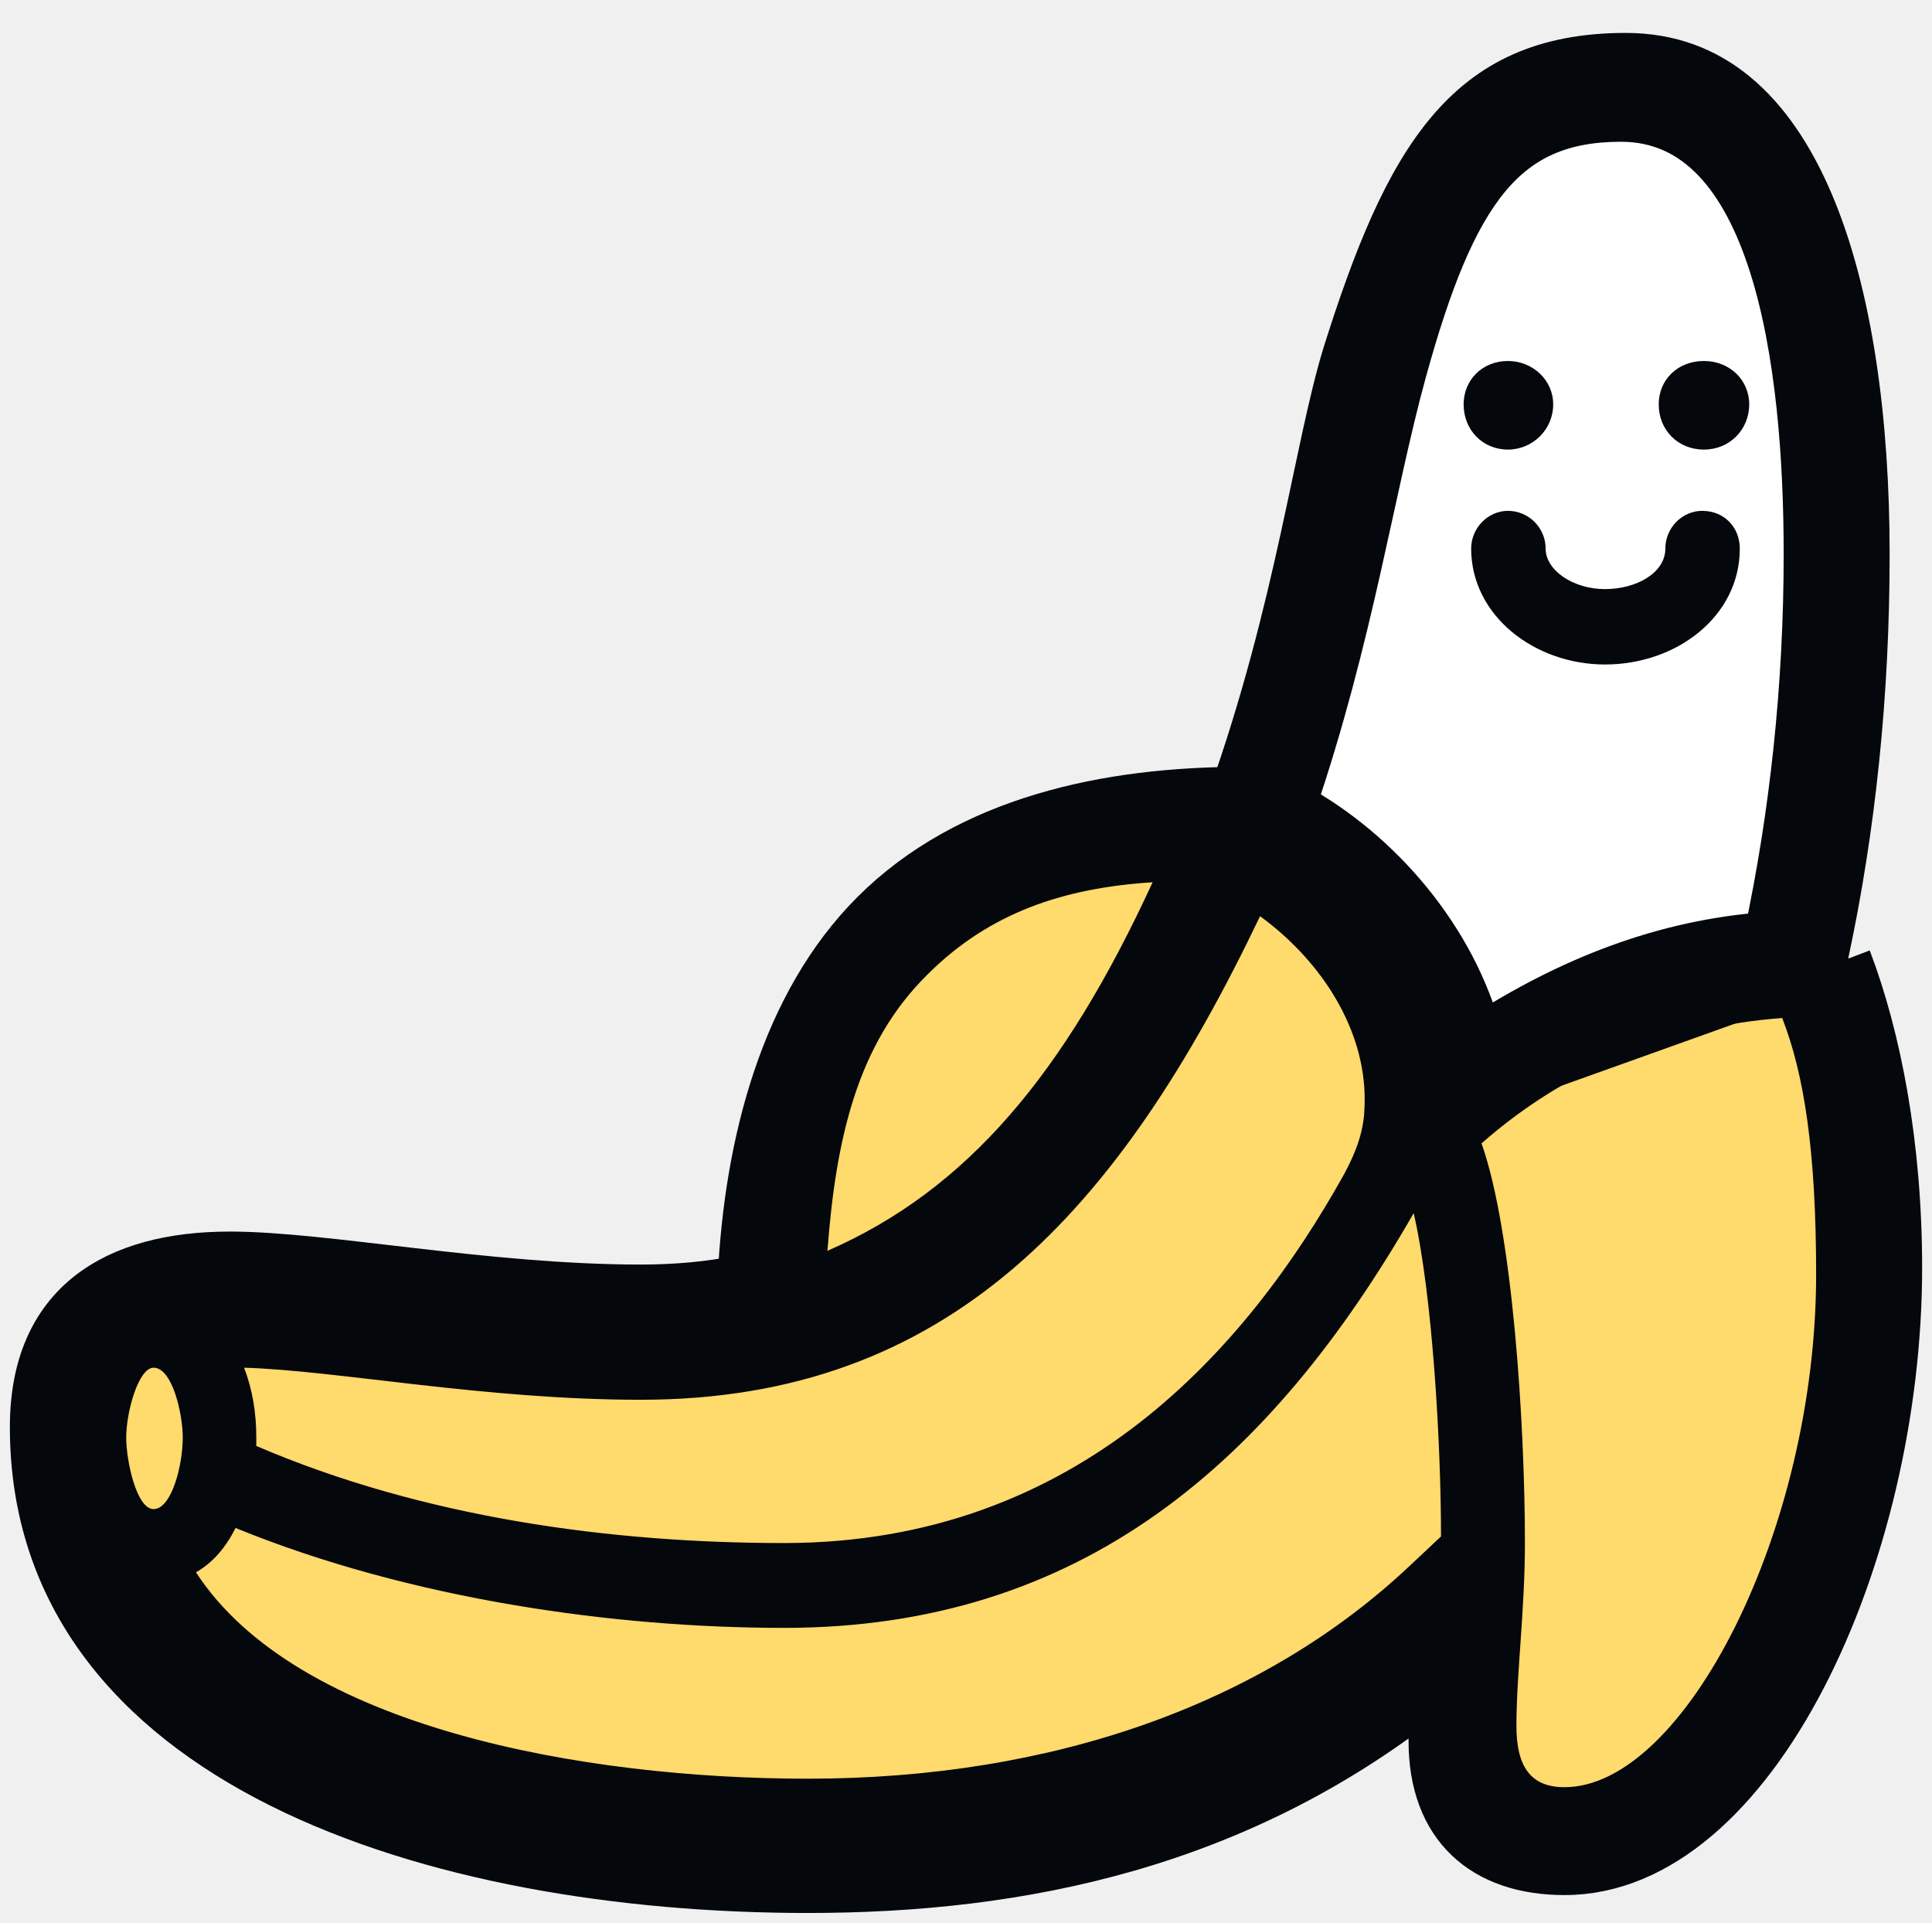
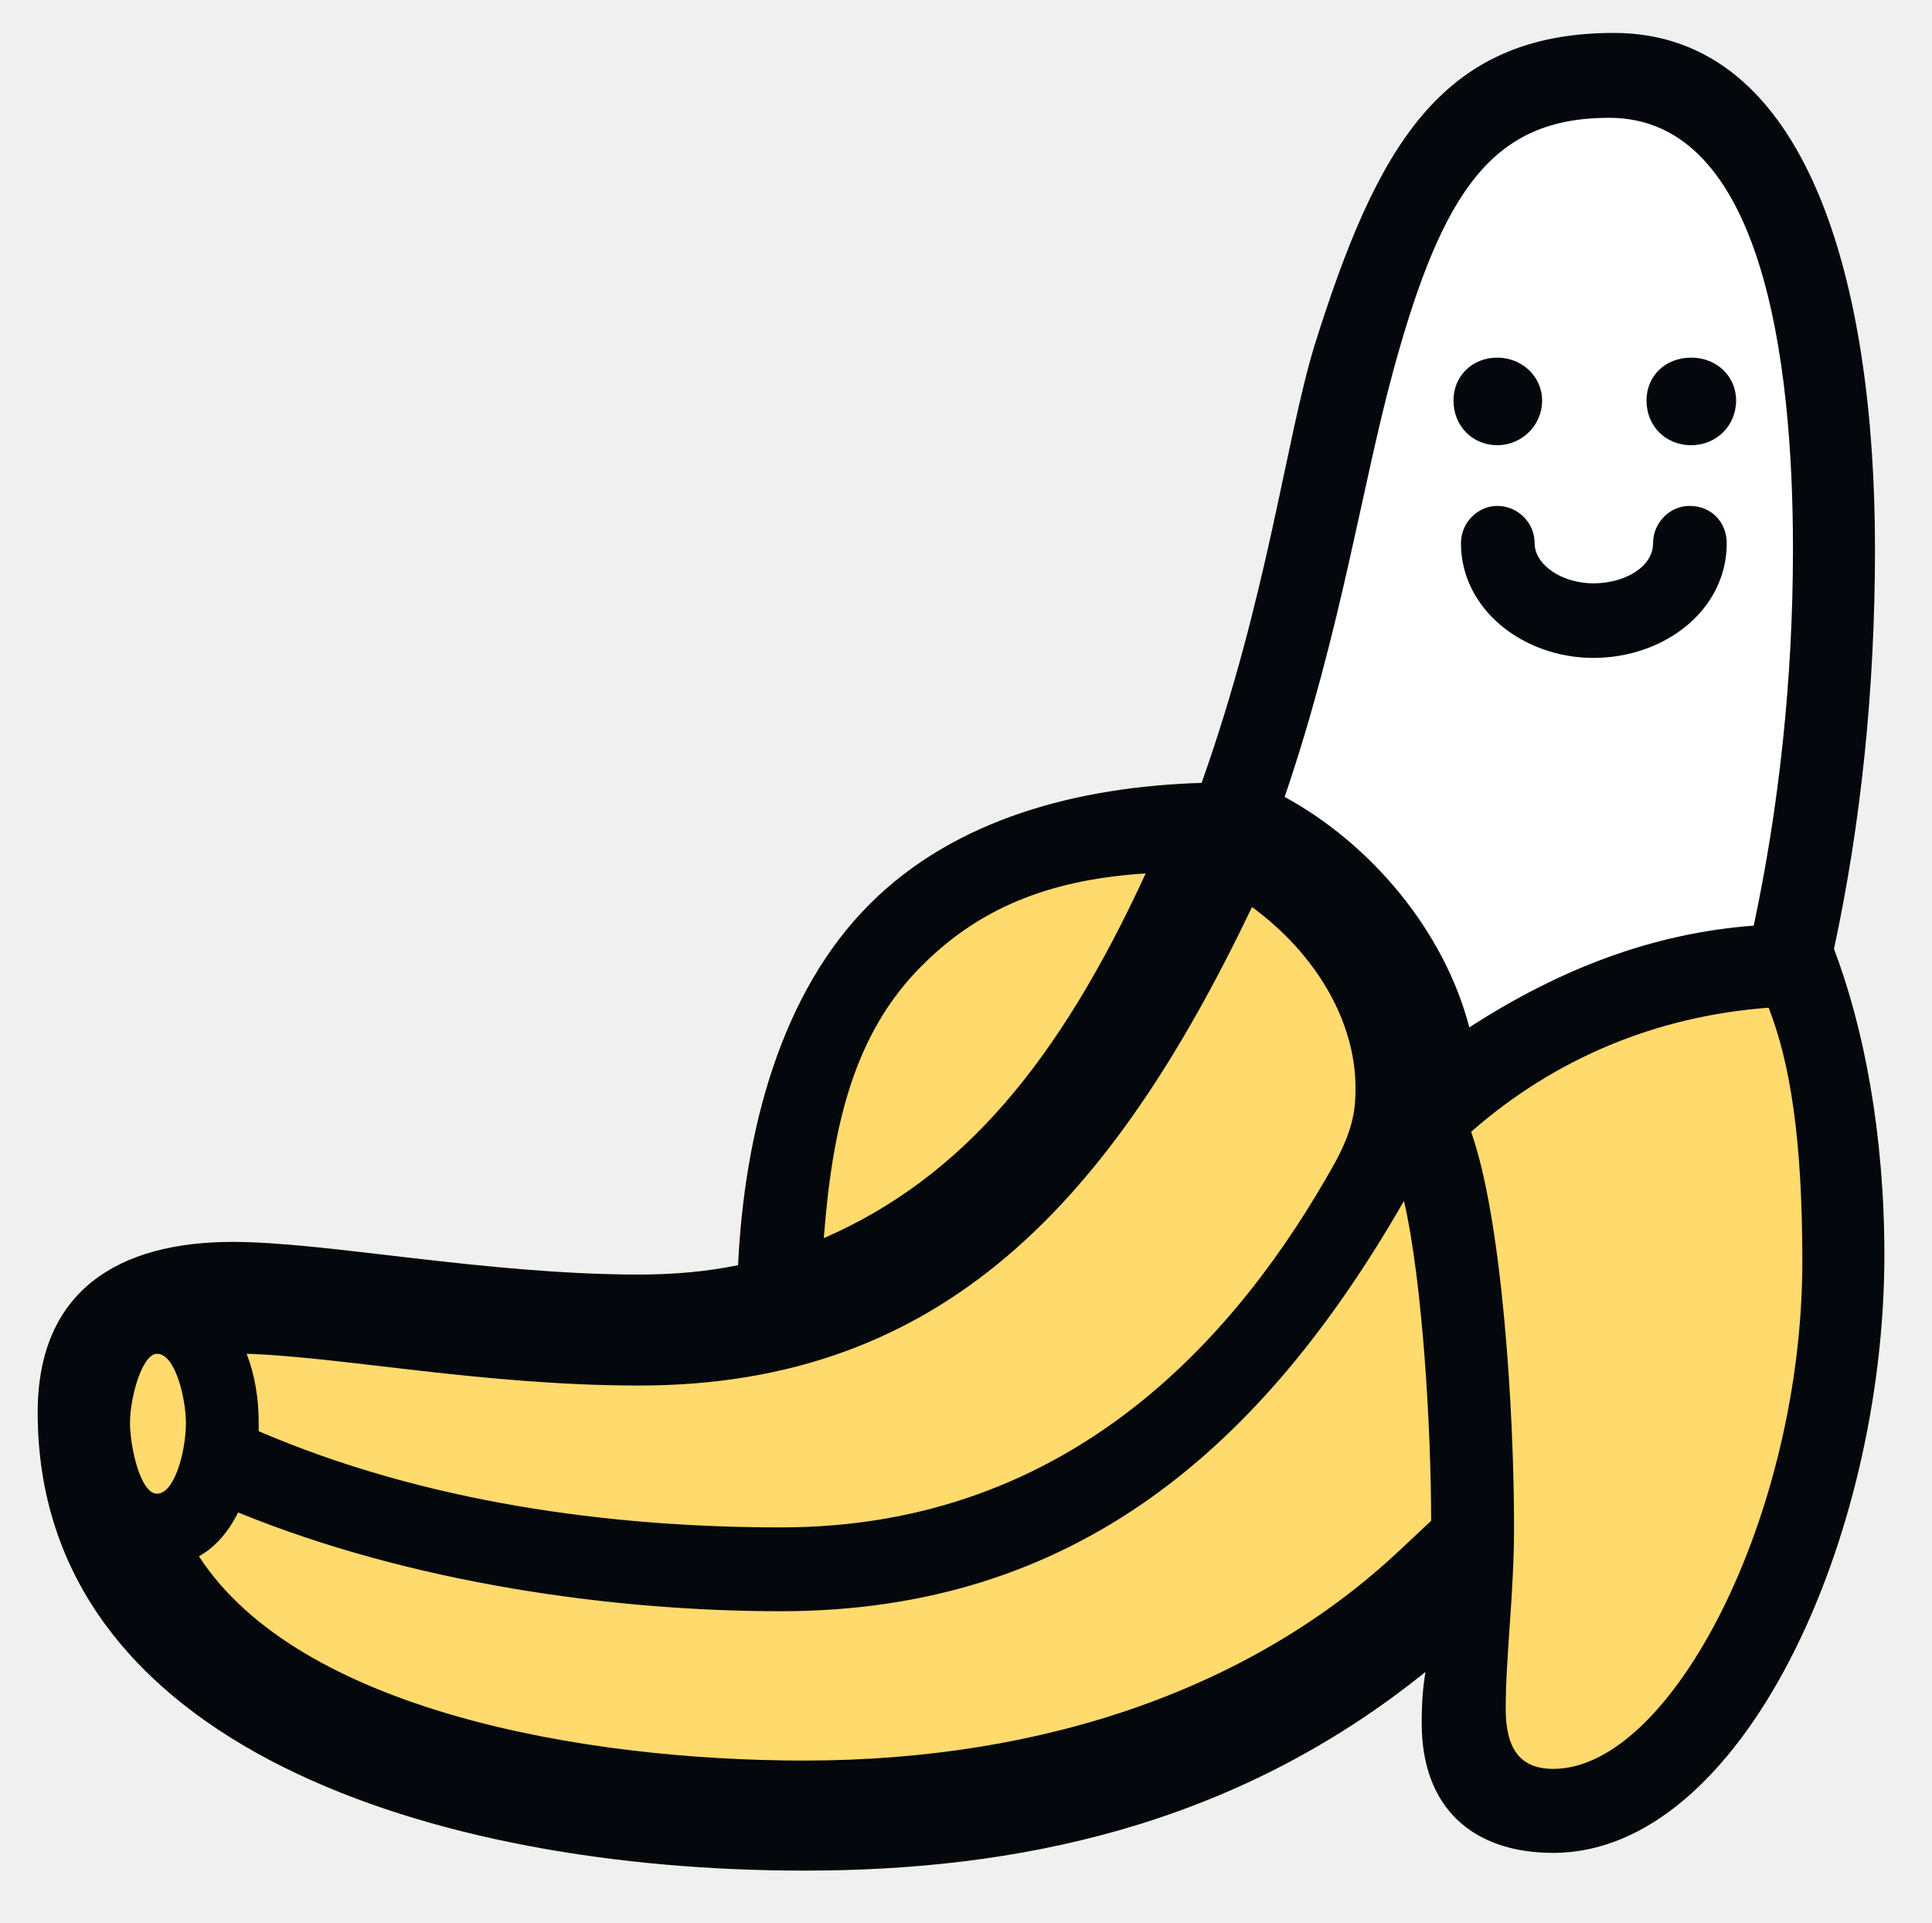
<svg xmlns="http://www.w3.org/2000/svg" id="Layer_1" data-name="Layer 1" viewBox="-1.0 -1.0 58.693 58.407">
  <defs>
    <style>
      .cls-1 {
-           stroke: #04070b;
-           stroke-width: 1.4;
-           stroke-linejoin: round;
        fill: #FFDA6C;
      }

      .cls-2 {
-           stroke: #04070b;
-           stroke-width: 1.4;
-           stroke-linejoin: round;
        fill: #fff;
      }

      .cls-3 {
        fill: #04070b;
      }
    </style>
  </defs>
-   <path class="cls-1" d="M55.147,28.118l-12.799,4.581-5.612-9.706c-4.094,0-8.332.887-11.195,3.751-2.72,2.72-3.837,6.929-4.038,11.081-.973.2-2.004.286-3.035.286-4.695,0-9.592-1.002-12.484-1.002C2.491,37.109-0,38.598-0,42.348-0,52.599,12.226,56.407,23.536,56.407c6.443,0,13.143-1.317,19.07-6.099-.115.688-.115,1.289-.115,1.575,0,2.606,1.575,3.98,4.038,3.98,5.783,0,10.164-9.62,10.164-18.353,0-3.723-.63-6.987-1.546-9.392" />
-   <path class="cls-2" d="M52.513,28.175l1.317-.831c-.372,0-.773.029-1.146.058l-.171.773ZM37.309,22.992l.687,1.317c.114-.286.2-.572.286-.859-.315-.171-.63-.315-.973-.458M43.207,31.038l.916.286c-.057-.257-.086-.544-.172-.801-.773-2.978-3.035-5.641-5.669-7.073,1.747-5.125,2.377-9.592,3.35-13.142,1.518-5.526,3.064-7.702,6.614-7.702,4.696,0,5.641,7.416,5.641,13.228,0,4.037-.429,7.931-1.203,11.568-3.121.229-5.984,1.345-8.733,3.121l-.744.515Z" />
-   <path class="cls-3" d="M49.391,11.282c0,.773.573,1.374,1.375,1.374.773,0,1.374-.601,1.374-1.374,0-.745-.601-1.317-1.374-1.317-.802,0-1.375.572-1.375,1.317M44.008,33.73c2.577-2.262,5.698-3.551,9.134-3.808.659,1.689,1.031,4.008,1.031,7.788,0,7.759-4.009,15.576-7.645,15.576-1.031,0-1.46-.63-1.46-1.861,0-1.575.258-3.522.258-5.555,0-3.608-.373-9.477-1.318-12.14M43.693,15.663c0,2.032,1.919,3.521,4.066,3.521,2.176,0,4.095-1.46,4.095-3.521,0-.63-.458-1.146-1.145-1.146-.602,0-1.117.516-1.117,1.146,0,.744-.888,1.231-1.833,1.231-.973,0-1.804-.573-1.804-1.231,0-.63-.515-1.146-1.145-1.146-.601,0-1.117.516-1.117,1.146M43.464,11.282c0,.773.573,1.374,1.346,1.374.745,0,1.375-.601,1.375-1.374,0-.745-.63-1.317-1.375-1.317-.773,0-1.346.572-1.346,1.317M38.282,23.451c1.746-5.126,2.376-9.592,3.35-13.143,1.517-5.526,3.064-7.702,6.614-7.702,4.696,0,5.641,7.416,5.641,13.228,0,4.038-.43,7.932-1.203,11.568-3.121.229-5.984,1.346-8.733,3.121-.773-2.978-3.035-5.641-5.669-7.072M24.137,36.994c.258-3.436.917-6.299,3.035-8.389,1.89-1.89,4.152-2.635,6.844-2.806-2.663,5.783-5.612,9.334-9.879,11.195M6.414,40.544c2.863.086,7.301.974,12.054.974,9.334,0,14.517-5.698,18.812-14.689,1.918,1.403,3.178,3.465,3.178,5.555,0,.63-.057,1.231-.63,2.291-2.92,5.24-8.046,11.195-17.008,11.195-5.268,0-10.966-.773-16.034-2.949v-.258c0-.744-.115-1.46-.372-2.119M4.953,46.758c.516-.287.917-.773,1.203-1.346,5.326,2.176,11.539,3.035,16.664,3.035,9.077,0,14.803-5.068,19.127-12.598.573,2.491.83,7.015.83,9.821l-.945.887c-4.466,4.209-10.851,6.471-18.296,6.471-6.786,0-15.519-1.546-18.583-6.27M2.834,42.663c0-.773.373-2.119.831-2.119.572,0,.887,1.403.887,2.119,0,.859-.343,2.176-.887,2.176-.516,0-.831-1.46-.831-2.176M23.536,56.407c6.442,0,13.142-1.317,19.069-6.099-.114.687-.114,1.289-.114,1.575,0,2.606,1.575,3.98,4.037,3.98,5.784,0,10.165-9.621,10.165-18.354,0-3.722-.63-6.986-1.546-9.391.83-3.866,1.259-7.989,1.259-12.284,0-8.103-2.032-15.834-8.017-15.834-5.354,0-7.301,3.58-9.191,9.592-.887,2.921-1.432,7.703-3.464,13.429-3.78.115-7.559,1.088-10.194,3.722-2.72,2.721-3.837,6.93-4.037,11.081-.973.201-2.004.287-3.035.287-4.696,0-9.592-1.002-12.484-1.002-3.493,0-5.984,1.488-5.984,5.239,0,10.251,12.226,14.059,23.536,14.059" />
+   <path class="cls-1" d="M 54.715 27.824 L 42.051 32.359 L 36.496 22.754 C 32.445 22.754 28.25 23.633 25.418 26.465 C 22.727 29.156 21.621 33.324 21.422 37.43 C 20.461 37.629 19.438 37.715 18.418 37.715 C 13.773 37.715 8.926 36.723 6.062 36.723 C 2.609 36.723 0.145 38.195 0.145 41.906 C 0.145 52.051 12.242 55.82 23.434 55.82 C 29.809 55.82 36.441 54.516 42.305 49.785 C 42.191 50.465 42.191 51.059 42.191 51.344 C 42.191 53.922 43.75 55.281 46.188 55.281 C 51.91 55.281 56.246 45.762 56.246 37.121 C 56.246 33.434 55.621 30.207 54.715 27.824" />
+   <path class="cls-1" d="M 6.062 37.219 C 2.465 37.219 0.637 38.797 0.637 41.906 C 0.637 51.812 12.918 55.324 23.434 55.324 C 30.98 55.324 37.051 53.387 41.996 49.402 L 43.008 48.582 L 42.793 49.867 C 42.688 50.508 42.688 51.07 42.688 51.344 C 42.688 53.566 43.93 54.785 46.188 54.785 C 50.703 54.785 55.75 47.23 55.75 37.121 C 55.75 33.977 55.281 30.922 54.418 28.457 L 47.418 29.477 L 42.34 32.273 L 40.477 27.473 L 36.211 23.25 C 31.598 23.297 28.086 24.496 25.77 26.816 C 22.871 29.715 22.074 34.199 21.918 37.453 L 21.898 37.84 L 21.523 37.914 C 20.574 38.109 19.531 38.211 18.418 38.211 C 15.785 38.211 13.109 37.898 10.746 37.621 C 8.895 37.402 7.293 37.219 6.062 37.219" />
+   <path class="cls-2" d="M 43.277 31.066 C 42.383 27.938 39.766 25.137 36.715 23.633 C 38.738 18.242 39.469 13.547 40.594 9.812 C 42.352 4.004 44.141 1.715 48.25 1.715 C 53.688 1.715 54.781 9.512 54.781 15.625 C 54.781 19.867 54.285 23.961 53.387 27.785 C 49.773 28.027 46.461 29.199 43.277 31.066" />
+   <path class="cls-3" d="M 23.434 55.82 C 29.809 55.82 36.438 54.516 42.305 49.785 C 42.191 50.465 42.191 51.059 42.191 51.344 C 42.191 53.922 43.75 55.281 46.188 55.281 C 51.91 55.281 56.246 45.762 56.246 37.117 C 56.246 33.434 55.621 30.207 54.715 27.824 C 55.539 24 55.961 19.918 55.961 15.668 C 55.961 7.652 53.953 0 48.027 0 C 42.73 0 40.805 3.543 38.934 9.492 C 38.055 12.383 37.516 17.113 35.504 22.781 C 31.766 22.895 28.023 23.859 25.418 26.465 C 22.727 29.156 21.621 33.324 21.422 37.43 C 20.461 37.629 19.438 37.715 18.418 37.715 C 13.773 37.715 8.926 36.723 6.066 36.723 C 2.609 36.723 0.145 38.195 0.145 41.906 C 0.145 52.051 12.242 55.82 23.434 55.82 M 2.949 42.219 C 2.949 41.453 3.316 40.121 3.77 40.121 C 4.336 40.121 4.648 41.512 4.648 42.219 C 4.648 43.07 4.309 44.371 3.77 44.371 C 3.258 44.371 2.949 42.926 2.949 42.219 M 5.043 46.273 C 5.555 45.988 5.953 45.508 6.234 44.941 C 11.504 47.094 17.652 47.941 22.727 47.941 C 31.707 47.941 37.375 42.926 41.652 35.477 C 42.219 37.941 42.477 42.418 42.477 45.195 L 41.539 46.074 C 37.121 50.238 30.801 52.477 23.434 52.477 C 16.719 52.477 8.078 50.945 5.043 46.273 M 6.492 40.121 C 9.324 40.207 13.715 41.086 18.418 41.086 C 27.656 41.086 32.785 35.449 37.035 26.551 C 38.934 27.938 40.18 29.98 40.18 32.047 C 40.18 32.672 40.125 33.266 39.559 34.312 C 36.668 39.5 31.594 45.395 22.727 45.395 C 17.512 45.395 11.875 44.629 6.859 42.473 L 6.859 42.219 C 6.859 41.484 6.746 40.773 6.492 40.121 M 24.027 36.609 C 24.285 33.207 24.938 30.375 27.031 28.309 C 28.902 26.438 31.141 25.699 33.805 25.531 C 31.168 31.254 28.25 34.766 24.027 36.609 M 38.027 23.207 C 39.754 18.133 40.379 13.715 41.344 10.199 C 42.844 4.73 44.375 2.578 47.887 2.578 C 52.535 2.578 53.469 9.918 53.469 15.668 C 53.469 19.664 53.043 23.52 52.277 27.117 C 49.191 27.344 46.355 28.449 43.637 30.207 C 42.871 27.258 40.633 24.625 38.027 23.207 M 43.156 11.164 C 43.156 11.93 43.723 12.523 44.488 12.523 C 45.223 12.523 45.848 11.93 45.848 11.164 C 45.848 10.426 45.223 9.863 44.488 9.863 C 43.723 9.863 43.156 10.426 43.156 11.164 M 43.383 15.5 C 43.383 17.512 45.281 18.984 47.406 18.984 C 49.559 18.984 51.457 17.539 51.457 15.5 C 51.457 14.875 51.004 14.367 50.324 14.367 C 49.73 14.367 49.219 14.875 49.219 15.5 C 49.219 16.234 48.34 16.719 47.406 16.719 C 46.441 16.719 45.621 16.152 45.621 15.5 C 45.621 14.875 45.109 14.367 44.488 14.367 C 43.891 14.367 43.383 14.875 43.383 15.5 M 43.691 33.379 C 46.242 31.141 49.332 29.863 52.73 29.609 C 53.383 31.281 53.754 33.578 53.754 37.316 C 53.754 44.996 49.785 52.73 46.188 52.73 C 45.168 52.73 44.742 52.109 44.742 50.891 C 44.742 49.332 44.996 47.406 44.996 45.395 C 44.996 41.824 44.629 36.016 43.691 33.379 M 49.02 11.164 C 49.02 11.93 49.586 12.523 50.379 12.523 C 51.145 12.523 51.742 11.93 51.742 11.164 C 51.742 10.426 51.145 9.863 50.379 9.863 C 49.586 9.863 49.02 10.426 49.02 11.164" />
</svg>
